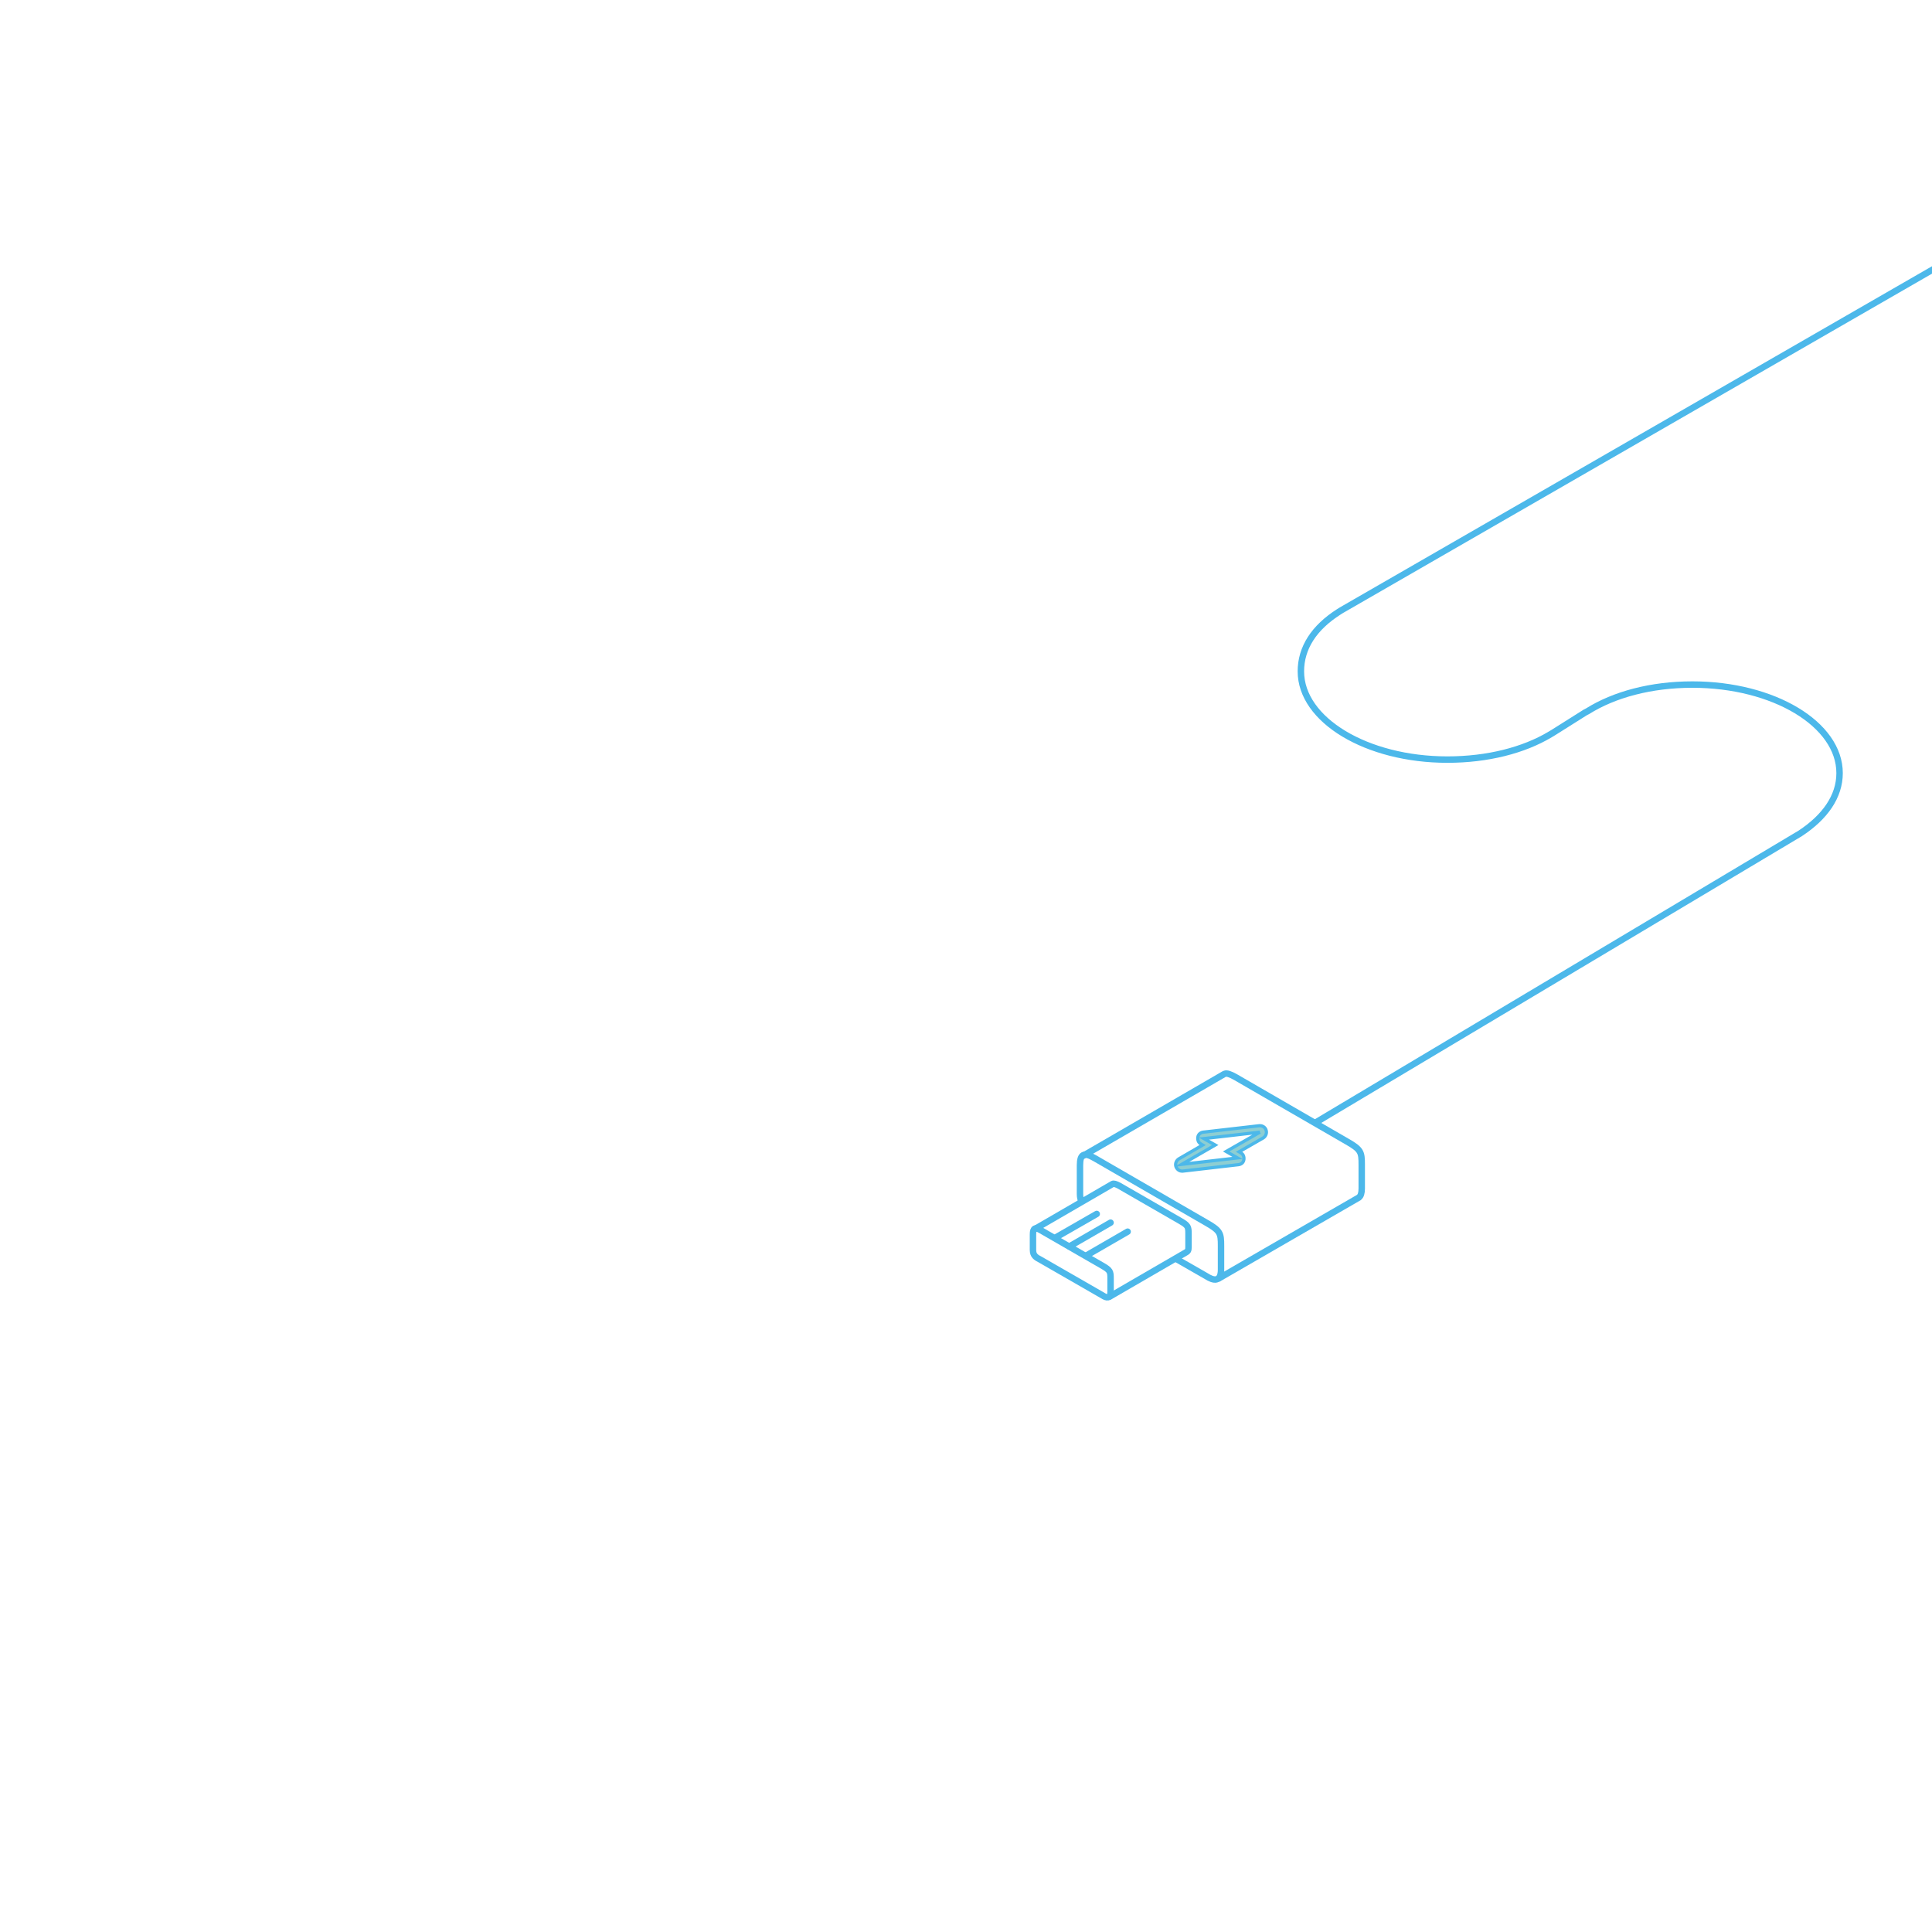
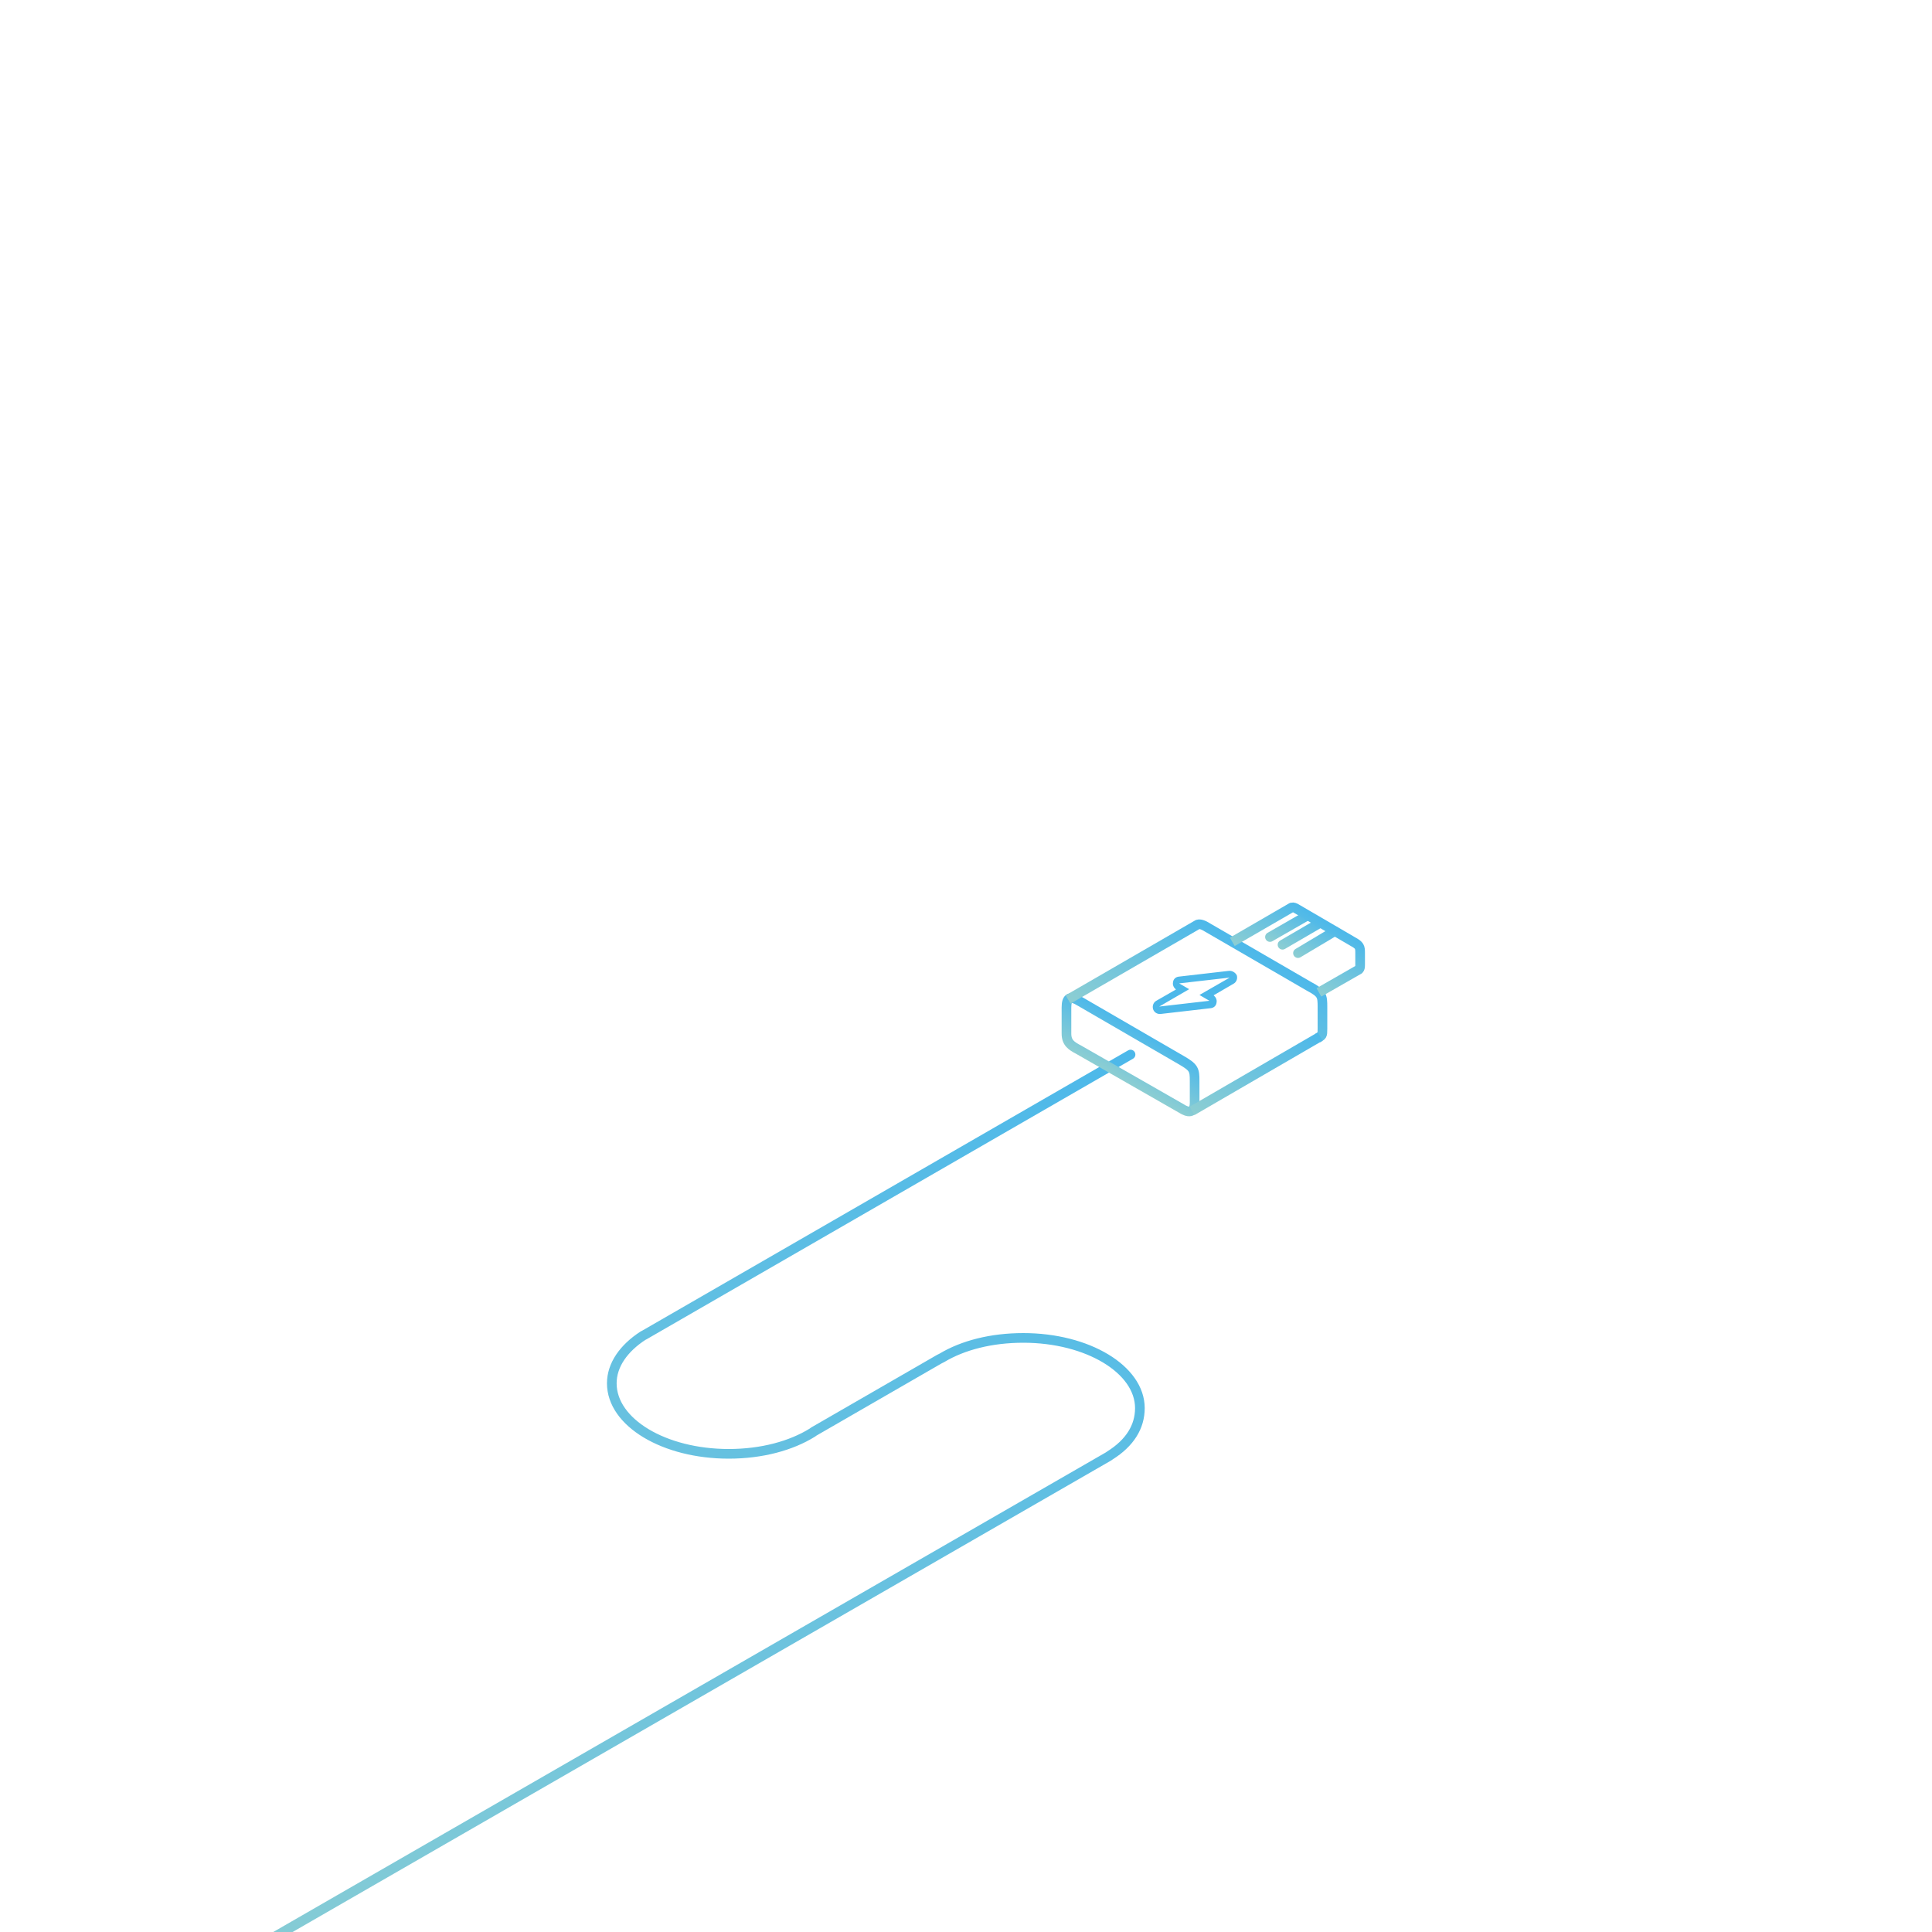
<svg xmlns="http://www.w3.org/2000/svg" version="1.1" id="Layer_1" x="0px" y="0px" viewBox="0 0 600 600" style="enable-background:new 0 0 600 600;" xml:space="preserve">
  <style type="text/css">
- 	.st0{fill:none;stroke:#4CB8EA;stroke-width:2;stroke-miterlimit:10;}
- 	.st1{fill:#8DCED2;stroke:#4CB8EA;stroke-miterlimit:10;}
- 	.st2{fill:none;stroke:#4CB8EA;stroke-width:2;stroke-linecap:round;stroke-linejoin:round;stroke-miterlimit:10;}
+ 	.st0{fill:none;stroke:url(#SVGID_1_);stroke-width:3;stroke-linecap:round;stroke-linejoin:round;stroke-miterlimit:10;}
+ 	.st1{fill:#4CB8EA;}
+ 	.st2{fill:none;stroke:url(#SVGID_2_);stroke-width:3;stroke-linecap:round;stroke-linejoin:round;stroke-miterlimit:10;}
+ 	.st3{fill:none;stroke:url(#SVGID_3_);stroke-width:3;stroke-linecap:round;stroke-linejoin:round;stroke-miterlimit:10;}
+ 	.st4{fill:none;stroke:url(#SVGID_4_);stroke-width:3;stroke-linecap:round;stroke-linejoin:round;stroke-miterlimit:10;}
+ 	.st5{fill:none;stroke:url(#SVGID_5_);stroke-width:3;stroke-miterlimit:10;}
+ 	.st6{fill:none;stroke:url(#SVGID_6_);stroke-width:3;stroke-miterlimit:10;}
+ 	.st7{fill:none;stroke:url(#SVGID_7_);stroke-width:3;stroke-miterlimit:10;}
+ 	.st8{fill:none;stroke:url(#SVGID_8_);stroke-width:3;stroke-miterlimit:10;}
</style>
  <g>
-     <path class="st0" d="M832.3-50L416.6,189.5l-0.8,0.5c-7.7,4.9-11.8,11.2-11.8,18.5c0,15.1,20.4,27.4,45.5,27.4   c12.5,0,23.7-2.9,31.9-7.8l1-0.6l10-6.3l0.6-0.3c8.3-5.2,19.7-8.3,32.6-8.3c25.2,0,45.7,12.3,45.7,27.5c0,7.3-4.6,13.7-12.2,18.7   l-0.5,0.3l-150,89.5" />
-     <path class="st0" d="M335.9,373.2c-0.3-0.6-0.5-1.4-0.5-2.4v-8.9c0-3.5,1.2-4.2,4.6-2.2l34.6,20c4.4,2.5,4.6,3.3,4.6,7.2v7.4   c0,3.9-2.3,3.5-4.6,2l-9.6-5.5" />
-     <path class="st0" d="M336.1,359.1l44-25.5l0.2-0.1c0.7-0.3,1.8,0.1,3.4,1l34.6,20c4.4,2.5,4.6,3.3,4.6,7.2v7.4   c0,1.4-0.3,2.3-0.8,2.7l-0.1,0.1l-43.8,25.3" />
-     <path class="st0" d="M344.9,401.2c0,2.2-1.3,1.9-2.5,1.1l-19.3-11.1c-1.4-0.7-2.3-1.3-2.3-3v-4.9c0-1.9,0.7-2.3,2.5-1.2l19.1,11   c2.4,1.4,2.5,1.8,2.5,4L344.9,401.2L344.9,401.2z" />
-     <path class="st0" d="M321.2,381.8l24.3-14.1l0,0c0.4-0.2,1,0,2,0.5l19.1,11c2.4,1.4,2.5,1.8,2.5,4v4.1c0,1.1-0.2,1.3-0.9,1.7   l-23.8,13.8" />
+     <linearGradient id="SVGID_1_" gradientUnits="userSpaceOnUse" x1="112.485" y1="-79.584" x2="324.493" y2="287.625" gradientTransform="matrix(1 0 0 -1 0 598)">
+       <stop offset="0" style="stop-color:#8DCED2" />
+       <stop offset="1" style="stop-color:#4CB8EA" />
+     </linearGradient>
+     <path class="st0" d="M34.4,630.8l309.7-178.4l0.6-0.4c6.2-3.9,9.3-8.9,9.3-14.7c0-12-16.2-21.8-36.2-21.8c-10,0-18.8,2.3-25.3,6.2   l-0.8,0.4l-39,22.5l-0.4,0.3c-6.6,4.1-15.7,6.6-26,6.6c-20,0-36.3-9.7-36.3-21.9c0-5.7,3.7-10.9,9.7-14.8l0.4-0.2l151-87.1" />
    <g>
-       <path class="st1" d="M391.3,351.6l-10.5,6l3.5,2l-17.3,2l10.4-6l-3.5-2L391.3,351.6 M391.3,349.6c-0.1,0-0.2,0-0.2,0l-17.4,2    c-0.9,0.1-1.6,0.7-1.7,1.6s0.2,1.7,1,2.1l0.5,0.3l-7.4,4.3c-0.8,0.5-1.2,1.5-0.9,2.4c0.3,0.8,1,1.4,1.9,1.4c0.1,0,0.2,0,0.2,0    l17.3-2c0.9-0.1,1.6-0.7,1.7-1.6s-0.2-1.7-1-2.1l-0.5-0.3l7.5-4.3c0.8-0.5,1.2-1.5,0.9-2.4C393,350.2,392.2,349.6,391.3,349.6    L391.3,349.6z M391.3,353.6L391.3,353.6L391.3,353.6L391.3,353.6z" />
+       <path class="st1" d="M381.9,303.6l-9.4,5.4l3.1,1.8l-15.6,1.8l9.3-5.4l-3.1-1.8L381.9,303.6 M381.9,301.5c-0.1,0-0.2,0-0.2,0    l-15.6,1.8c-1,0.1-1.7,0.8-1.8,1.7c-0.2,0.9,0.2,1.7,0.9,2.3l-6.1,3.5c-0.9,0.5-1.3,1.6-1,2.6c0.3,0.9,1.1,1.5,2.1,1.5    c0.1,0,0.2,0,0.2,0l15.6-1.8c1-0.1,1.7-0.8,1.8-1.7c0.2-0.9-0.2-1.7-0.9-2.3l6.2-3.6c0.9-0.5,1.3-1.6,1-2.6    C383.7,302.1,382.8,301.5,381.9,301.5L381.9,301.5z M381.9,305.8L381.9,305.8L381.9,305.8L381.9,305.8z" />
    </g>
-     <line class="st2" x1="327.7" y1="384.4" x2="340.6" y2="377" />
-     <line class="st2" x1="332.1" y1="387.1" x2="344.9" y2="379.7" />
-     <line class="st2" x1="337.4" y1="389.9" x2="350.2" y2="382.5" />
+     <linearGradient id="SVGID_2_" gradientUnits="userSpaceOnUse" x1="396.548" y1="304.092" x2="403.781" y2="316.62" gradientTransform="matrix(1 0 0 -1 0 598)">
+       <stop offset="0" style="stop-color:#8DCED2" />
+       <stop offset="1" style="stop-color:#4CB8EA" />
+     </linearGradient>
+     <line class="st2" x1="394.4" y1="291" x2="405.9" y2="284.4" />
+     <linearGradient id="SVGID_3_" gradientUnits="userSpaceOnUse" x1="400.434" y1="301.717" x2="407.662" y2="314.238" gradientTransform="matrix(1 0 0 -1 0 598)">
+       <stop offset="0" style="stop-color:#8DCED2" />
+       <stop offset="1" style="stop-color:#4CB8EA" />
+     </linearGradient>
+     <line class="st3" x1="398.3" y1="293.4" x2="409.8" y2="286.7" />
+     <linearGradient id="SVGID_4_" gradientUnits="userSpaceOnUse" x1="405.166" y1="299.137" x2="412.442" y2="311.738" gradientTransform="matrix(1 0 0 -1 0 598)">
+       <stop offset="0" style="stop-color:#8DCED2" />
+       <stop offset="1" style="stop-color:#4CB8EA" />
+     </linearGradient>
+     <line class="st4" x1="403.1" y1="296" x2="414.5" y2="289.2" />
+     <g>
+       <linearGradient id="SVGID_5_" gradientUnits="userSpaceOnUse" x1="346.942" y1="263.31" x2="355.08" y2="277.406" gradientTransform="matrix(1 0 0 -1 0 598)">
+         <stop offset="0" style="stop-color:#8DCED2" />
+         <stop offset="1" style="stop-color:#4CB8EA" />
+       </linearGradient>
+       <path class="st5" d="M371,342.4c0,3.6-2.2,3.1-4.2,1.8L335,326c-2.3-1.2-3.8-2.2-3.8-5v-8.1c0-3.1,1.1-3.8,4.2-1.9l31.4,18.2    c4,2.3,4.2,3,4.2,6.5L371,342.4L371,342.4z" />
+       <linearGradient id="SVGID_6_" gradientUnits="userSpaceOnUse" x1="363.379" y1="268.541" x2="385.017" y2="306.019" gradientTransform="matrix(1 0 0 -1 0 598)">
+         <stop offset="0" style="stop-color:#8DCED2" />
+         <stop offset="1" style="stop-color:#4CB8EA" />
+       </linearGradient>
+       <path class="st6" d="M409.2,322.4c1.4-0.9,1.5-0.6,1.5-2.9v-6.7c0-3.6-0.1-4.3-4.2-6.5l-31.4-18.2c-1.4-0.9-2.4-1.2-3.1-1    l-0.2,0.1l-40.1,23.2" />
+       <linearGradient id="SVGID_7_" gradientUnits="userSpaceOnUse" x1="379.75" y1="246.654" x2="400.45" y2="282.507" gradientTransform="matrix(1 0 0 -1 0 598)">
+         <stop offset="0" style="stop-color:#8DCED2" />
+         <stop offset="1" style="stop-color:#4CB8EA" />
+       </linearGradient>
+       <line class="st7" x1="370.2" y1="345" x2="410" y2="321.9" />
+       <linearGradient id="SVGID_8_" gradientUnits="userSpaceOnUse" x1="398.96" y1="295.102" x2="409.62" y2="313.565" gradientTransform="matrix(1 0 0 -1 0 598)">
+         <stop offset="0" style="stop-color:#8DCED2" />
+         <stop offset="1" style="stop-color:#4CB8EA" />
+       </linearGradient>
+       <path class="st8" d="M409.6,308.2l12.4-7.1l0.1-0.1c0.2-0.2,0.3-0.6,0.3-1.3V296c0-1.9-0.1-2.4-2.3-3.6l-17.3-10.1    c-0.6-0.4-1.2-0.6-1.6-0.5l-0.2,0.1l-18.3,10.6" />
+     </g>
  </g>
</svg>
